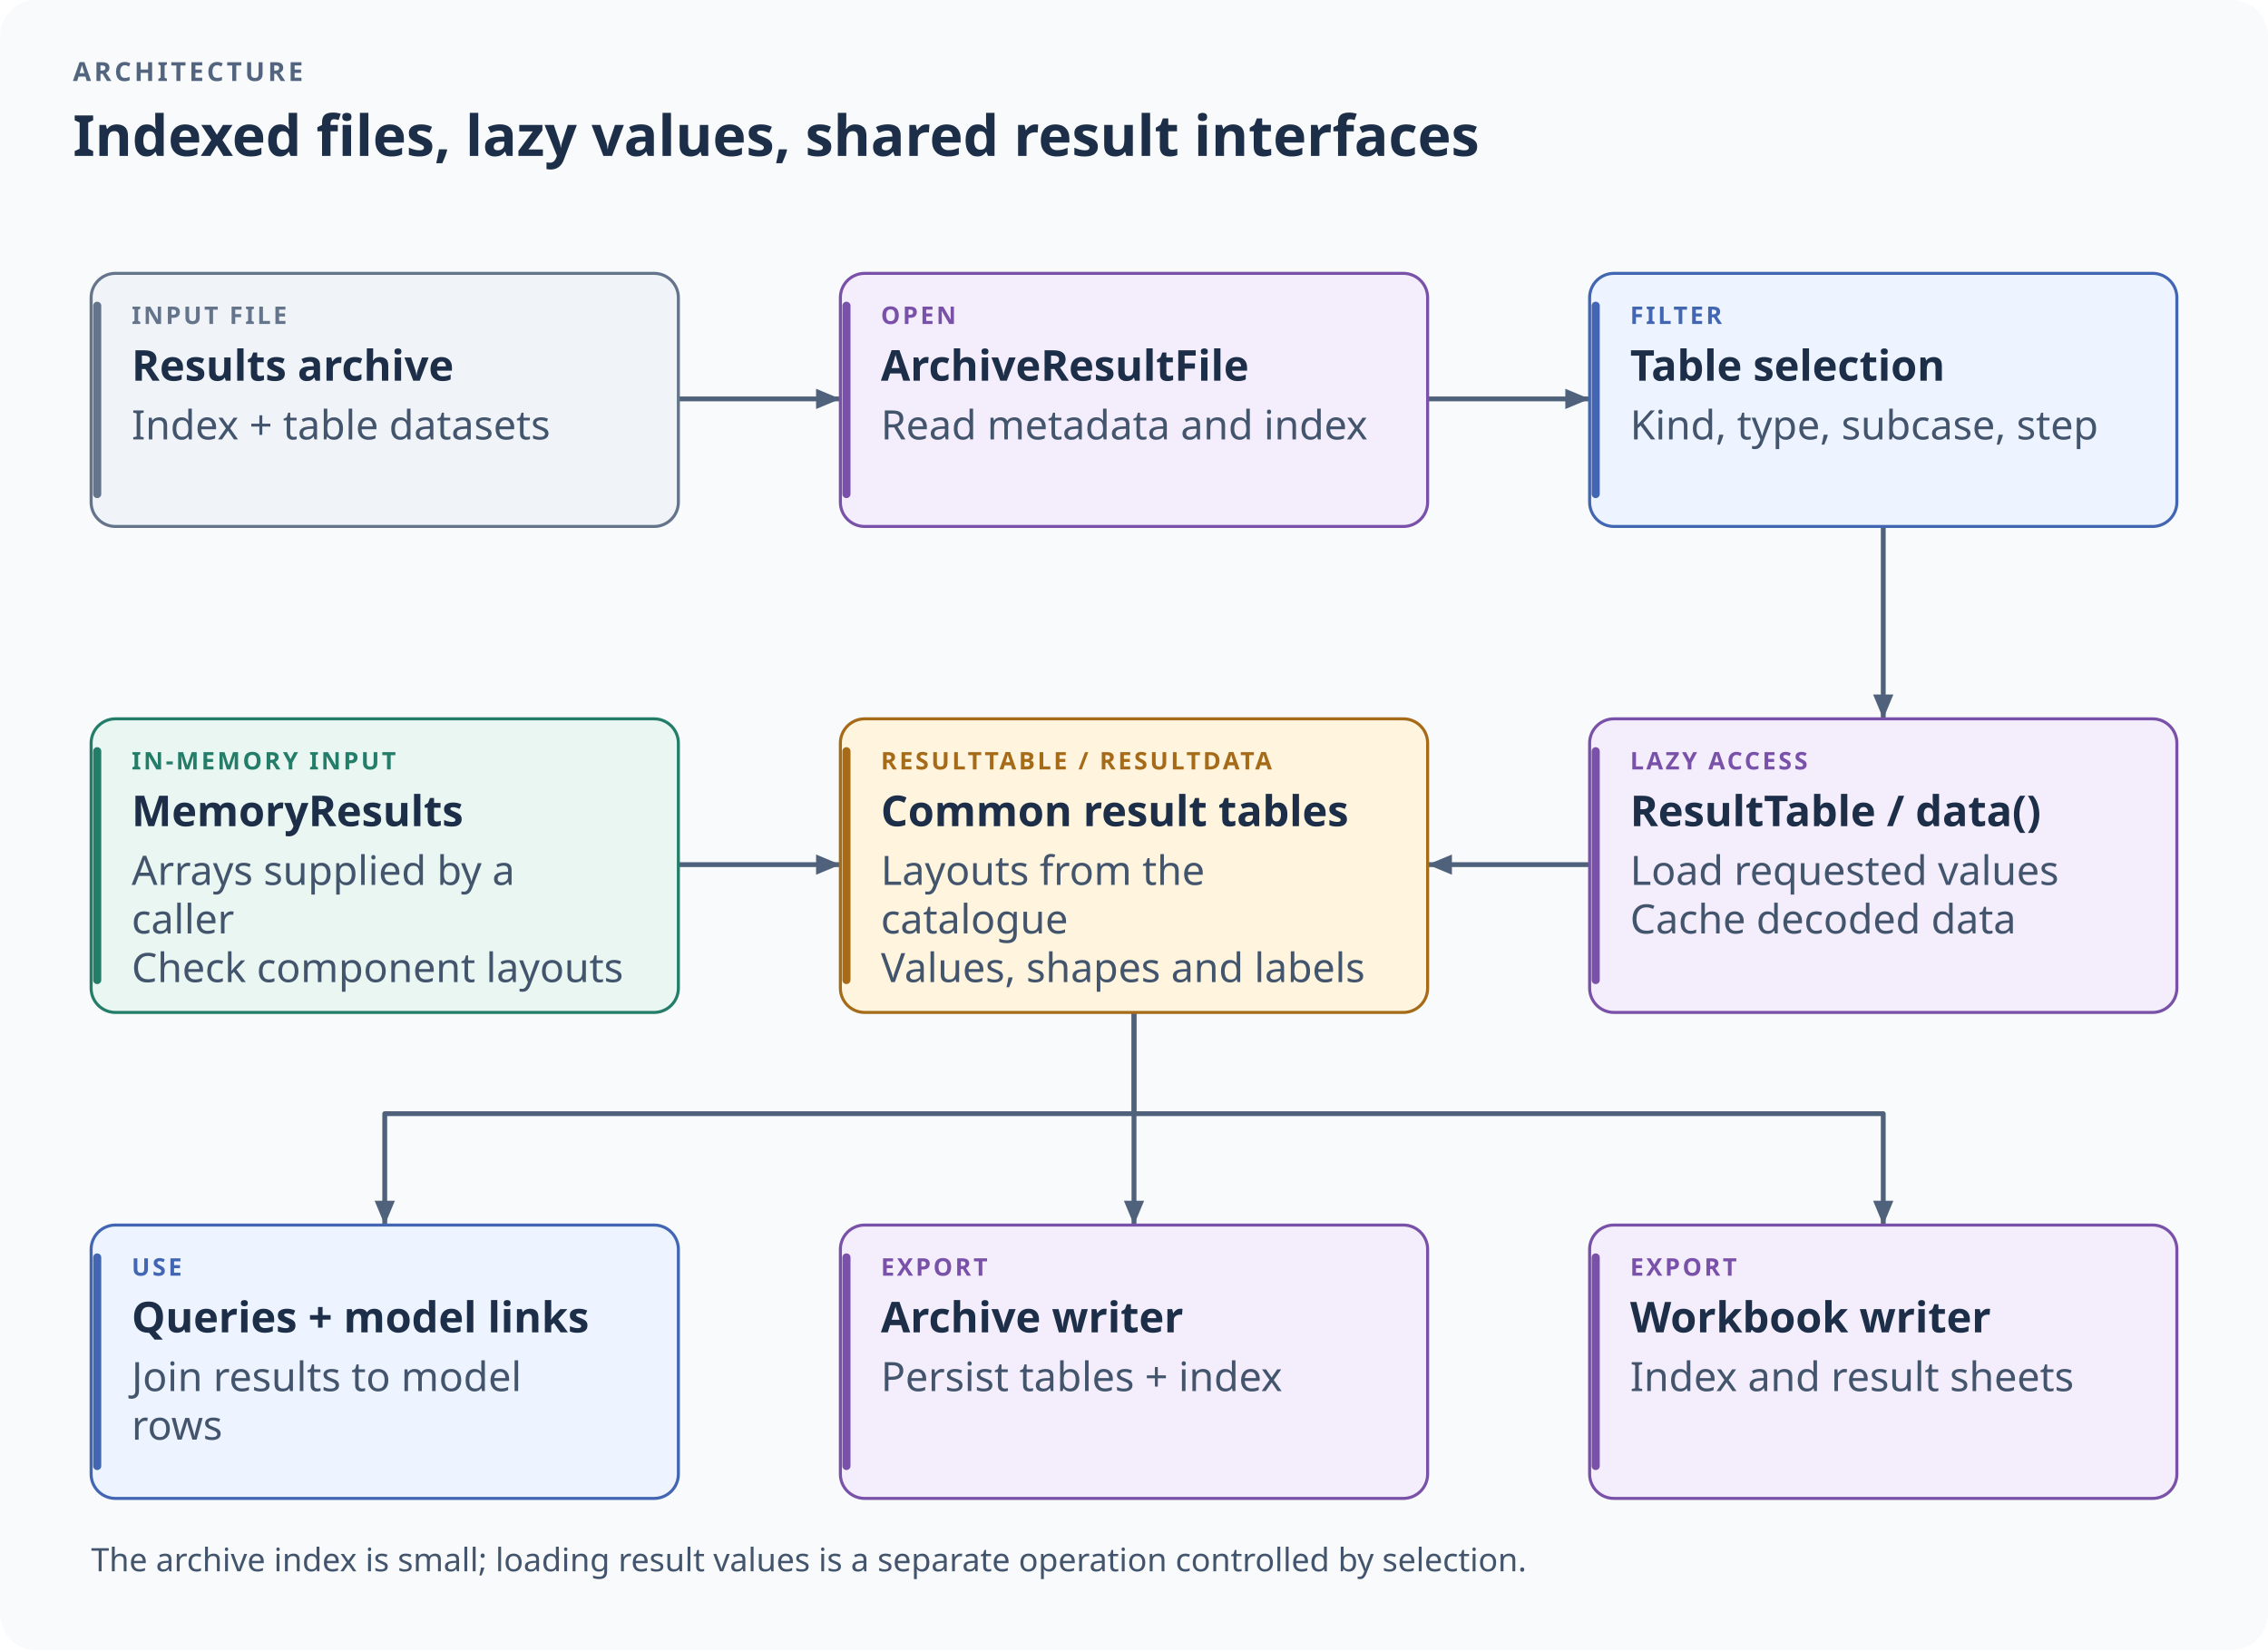
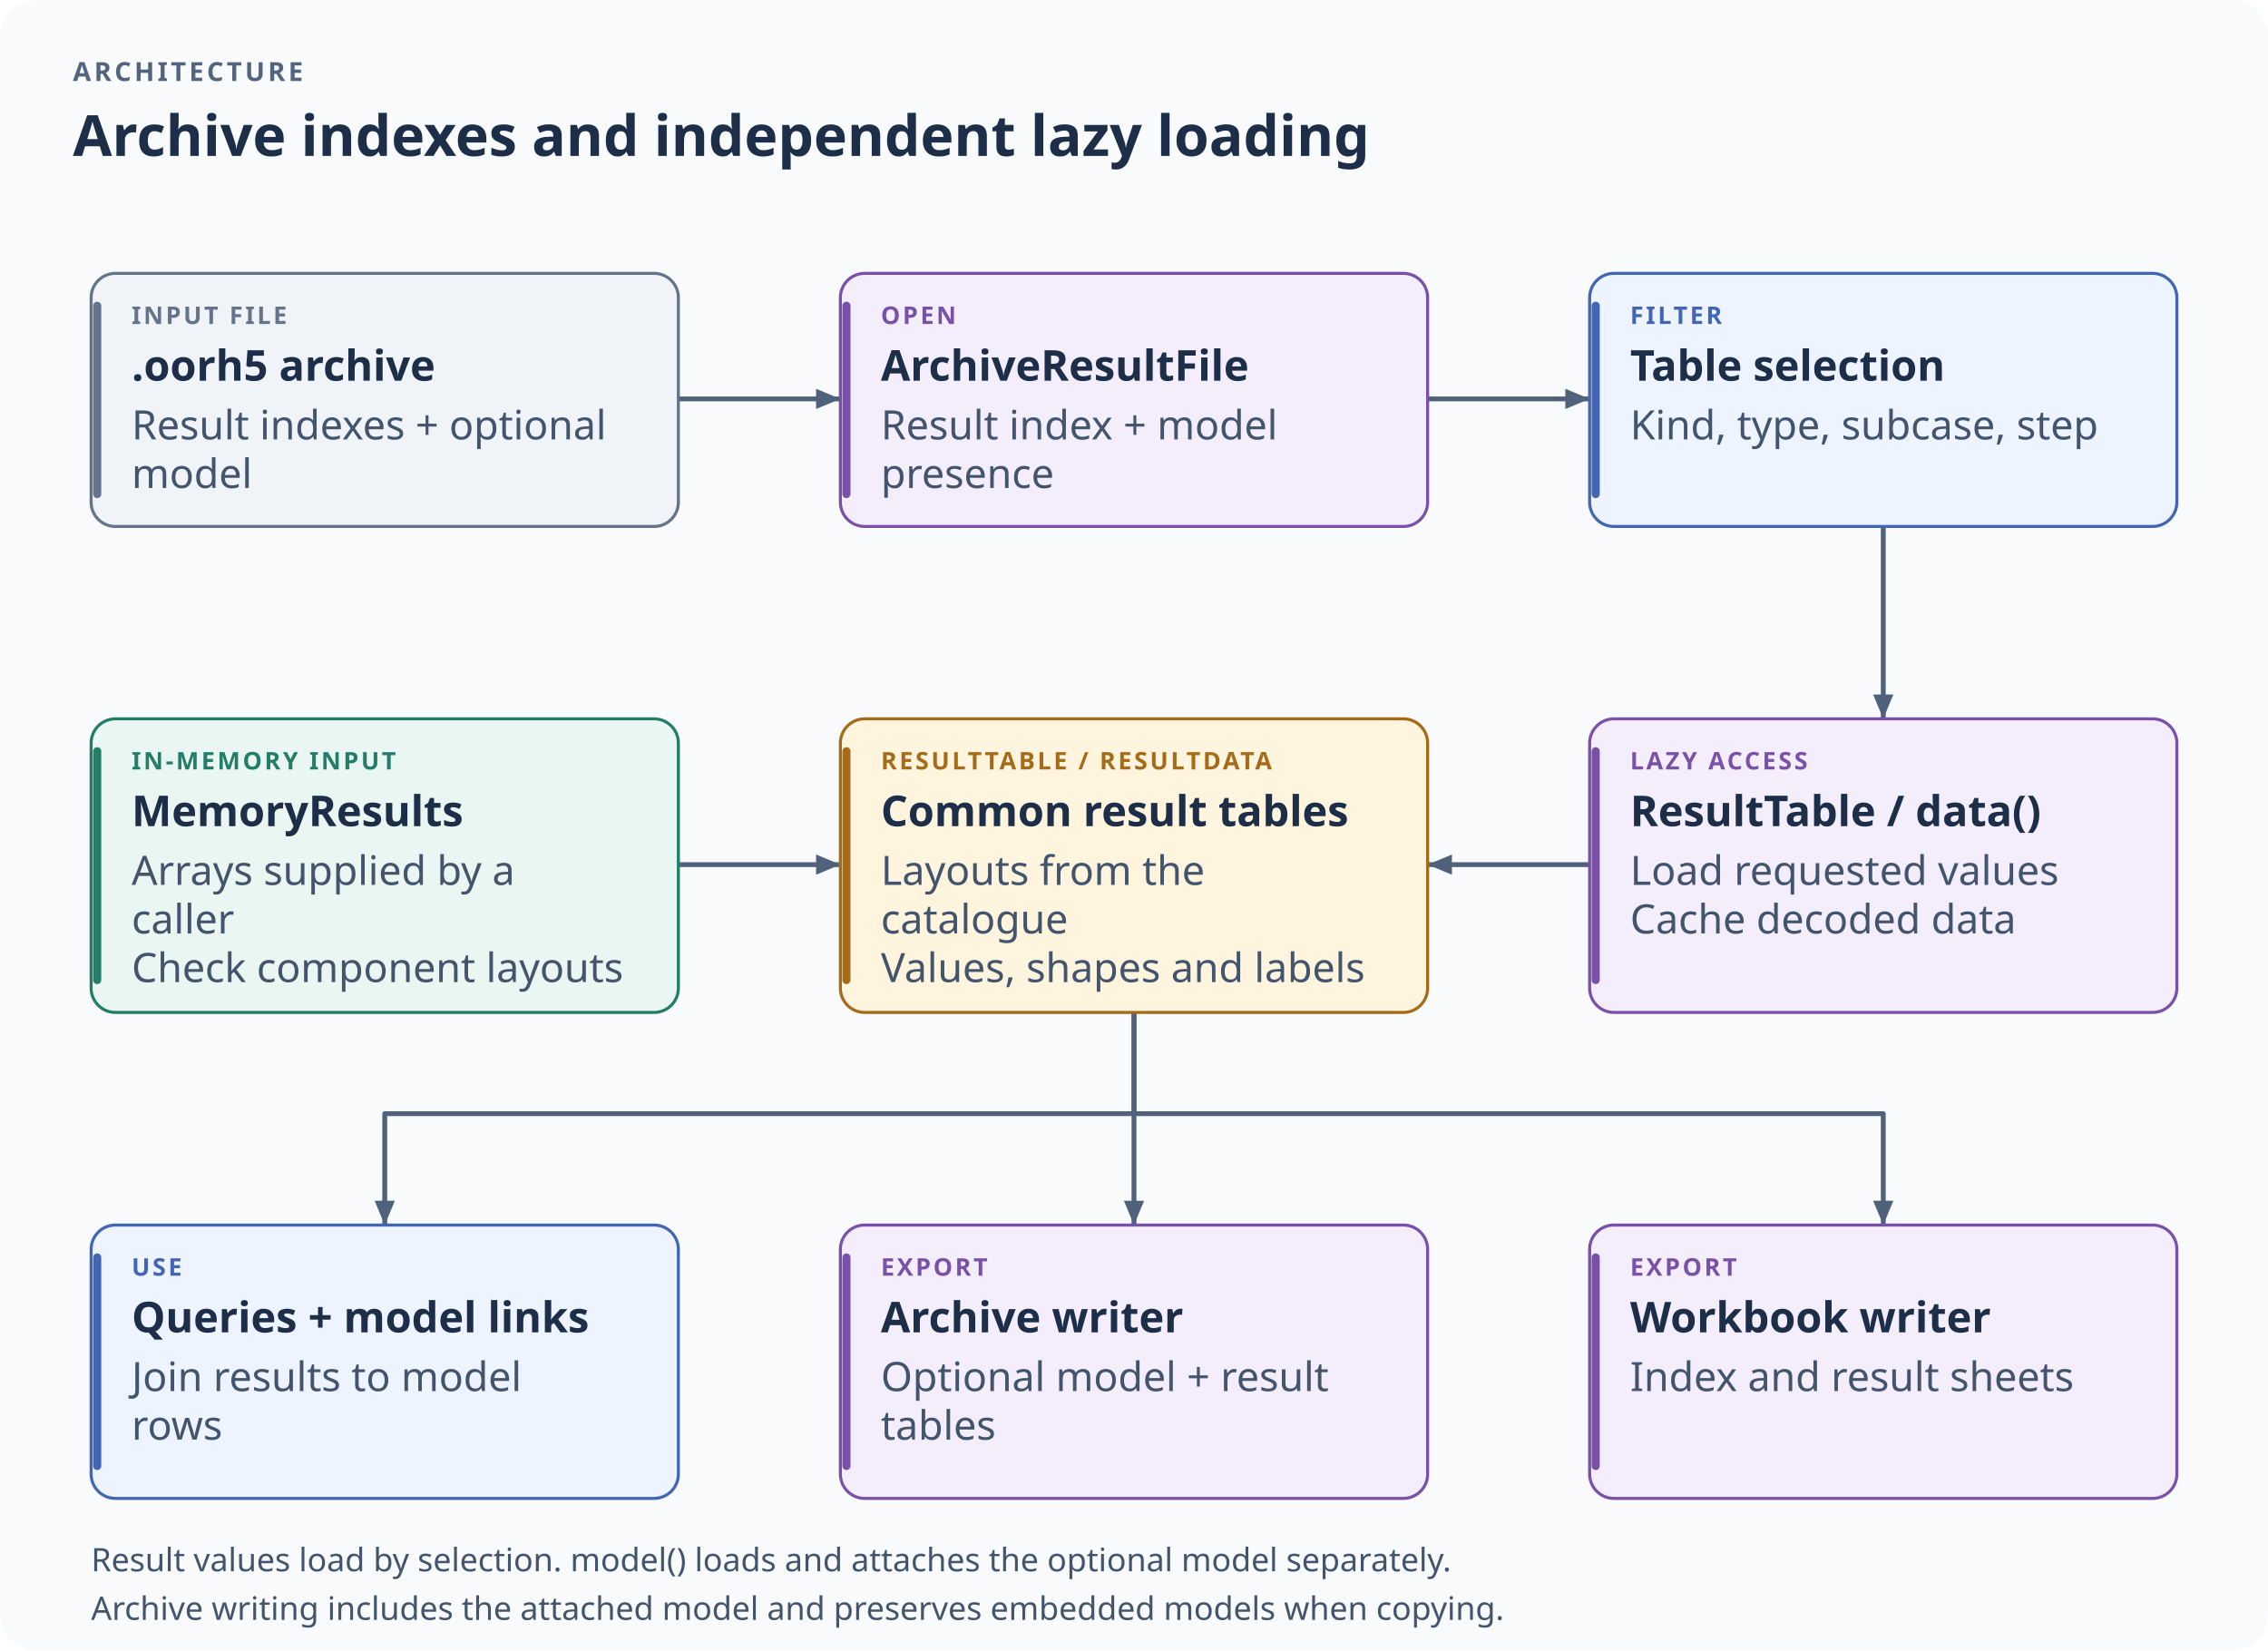
<svg xmlns="http://www.w3.org/2000/svg" width="1120" height="815" viewBox="0 0 1120 815" role="img" aria-labelledby="title description">
  <rect width="100%" height="100%" rx="18" fill="#f8fafc" />
  <g font-family="sans-serif" fill="#1c2e48">
    <text x="36" y="40" font-size="13" font-weight="700" letter-spacing="1.5" fill="#52647e">ARCHITECTURE</text>
-     <text x="36" y="77" font-size="28" font-weight="700">Indexed files, lazy values, shared result interfaces</text>
+     <text x="36" y="77" font-size="28" font-weight="700">Archive indexes and independent lazy loading</text>
    <path d="M335 197 H415" fill="none" stroke="#50627b" stroke-width="2.4" stroke-linejoin="round" />
    <polygon points="415,197 403,192 403,202" fill="#50627b" />
    <path d="M705 197 H785" fill="none" stroke="#50627b" stroke-width="2.4" stroke-linejoin="round" />
    <polygon points="785,197 773,192 773,202" fill="#50627b" />
    <path d="M930 260 V355" fill="none" stroke="#50627b" stroke-width="2.4" stroke-linejoin="round" />
    <polygon points="930,355 935,343 925,343" fill="#50627b" />
    <path d="M785 427 H705" fill="none" stroke="#50627b" stroke-width="2.4" stroke-linejoin="round" />
    <polygon points="705,427 717,432 717,422" fill="#50627b" />
    <path d="M335 427 H415" fill="none" stroke="#50627b" stroke-width="2.4" stroke-linejoin="round" />
    <polygon points="415,427 403,422 403,432" fill="#50627b" />
    <path d="M560 500 V550 H190 V605" fill="none" stroke="#50627b" stroke-width="2.4" stroke-linejoin="round" />
    <polygon points="190,605 195,593 185,593" fill="#50627b" />
    <path d="M560 500 V605" fill="none" stroke="#50627b" stroke-width="2.4" stroke-linejoin="round" />
    <polygon points="560,605 565,593 555,593" fill="#50627b" />
    <path d="M560 550 H930 V605" fill="none" stroke="#50627b" stroke-width="2.4" stroke-linejoin="round" />
    <polygon points="930,605 935,593 925,593" fill="#50627b" />
    <rect x="45" y="135" width="290" height="125" rx="12" fill="#f0f3f7" stroke="#64748b" stroke-width="1.5" />
    <rect x="46" y="149" width="4" height="97" rx="2" fill="#64748b" />
    <text x="65" y="160" font-size="12" font-weight="700" letter-spacing="1.2" fill="#64748b">INPUT FILE</text>
-     <text x="65" y="188" font-size="21" font-weight="700">Results archive</text>
-     <text x="65" y="217" font-size="20" fill="#43546d">Index + table datasets</text>
+     <text x="65" y="188" font-size="21" font-weight="700">.oorh5 archive</text>
+     <text x="65" y="217" font-size="20" fill="#43546d">Result indexes + optional</text>
+     <text x="65" y="241" font-size="20" fill="#43546d">model</text>
    <rect x="415" y="135" width="290" height="125" rx="12" fill="#f3edfc" stroke="#7951a8" stroke-width="1.5" />
    <rect x="416" y="149" width="4" height="97" rx="2" fill="#7951a8" />
    <text x="435" y="160" font-size="12" font-weight="700" letter-spacing="1.2" fill="#7951a8">OPEN</text>
    <text x="435" y="188" font-size="21" font-weight="700">ArchiveResultFile</text>
-     <text x="435" y="217" font-size="20" fill="#43546d">Read metadata and index</text>
+     <text x="435" y="217" font-size="20" fill="#43546d">Result index + model</text>
+     <text x="435" y="241" font-size="20" fill="#43546d">presence</text>
    <rect x="785" y="135" width="290" height="125" rx="12" fill="#edf3ff" stroke="#4366b3" stroke-width="1.5" />
    <rect x="786" y="149" width="4" height="97" rx="2" fill="#4366b3" />
    <text x="805" y="160" font-size="12" font-weight="700" letter-spacing="1.2" fill="#4366b3">FILTER</text>
    <text x="805" y="188" font-size="21" font-weight="700">Table selection</text>
    <text x="805" y="217" font-size="20" fill="#43546d">Kind, type, subcase, step</text>
    <rect x="785" y="355" width="290" height="145" rx="12" fill="#f3edfc" stroke="#7951a8" stroke-width="1.5" />
    <rect x="786" y="369" width="4" height="117" rx="2" fill="#7951a8" />
    <text x="805" y="380" font-size="12" font-weight="700" letter-spacing="1.2" fill="#7951a8">LAZY ACCESS</text>
    <text x="805" y="408" font-size="21" font-weight="700">ResultTable / data()</text>
    <text x="805" y="437" font-size="20" fill="#43546d">Load requested values</text>
    <text x="805" y="461" font-size="20" fill="#43546d">Cache decoded data</text>
    <rect x="45" y="355" width="290" height="145" rx="12" fill="#e9f6f2" stroke="#237d69" stroke-width="1.5" />
    <rect x="46" y="369" width="4" height="117" rx="2" fill="#237d69" />
    <text x="65" y="380" font-size="12" font-weight="700" letter-spacing="1.2" fill="#237d69">IN-MEMORY INPUT</text>
    <text x="65" y="408" font-size="21" font-weight="700">MemoryResults</text>
    <text x="65" y="437" font-size="20" fill="#43546d">Arrays supplied by a</text>
    <text x="65" y="461" font-size="20" fill="#43546d">caller</text>
    <text x="65" y="485" font-size="20" fill="#43546d">Check component layouts</text>
    <rect x="415" y="355" width="290" height="145" rx="12" fill="#fff5df" stroke="#a56b18" stroke-width="1.5" />
    <rect x="416" y="369" width="4" height="117" rx="2" fill="#a56b18" />
    <text x="435" y="380" font-size="12" font-weight="700" letter-spacing="1.2" fill="#a56b18">RESULTTABLE / RESULTDATA</text>
    <text x="435" y="408" font-size="21" font-weight="700">Common result tables</text>
    <text x="435" y="437" font-size="20" fill="#43546d">Layouts from the</text>
    <text x="435" y="461" font-size="20" fill="#43546d">catalogue</text>
    <text x="435" y="485" font-size="20" fill="#43546d">Values, shapes and labels</text>
    <rect x="45" y="605" width="290" height="135" rx="12" fill="#edf3ff" stroke="#4366b3" stroke-width="1.5" />
    <rect x="46" y="619" width="4" height="107" rx="2" fill="#4366b3" />
    <text x="65" y="630" font-size="12" font-weight="700" letter-spacing="1.2" fill="#4366b3">USE</text>
    <text x="65" y="658" font-size="21" font-weight="700">Queries + model links</text>
    <text x="65" y="687" font-size="20" fill="#43546d">Join results to model</text>
    <text x="65" y="711" font-size="20" fill="#43546d">rows</text>
    <rect x="415" y="605" width="290" height="135" rx="12" fill="#f3edfc" stroke="#7951a8" stroke-width="1.5" />
    <rect x="416" y="619" width="4" height="107" rx="2" fill="#7951a8" />
    <text x="435" y="630" font-size="12" font-weight="700" letter-spacing="1.2" fill="#7951a8">EXPORT</text>
    <text x="435" y="658" font-size="21" font-weight="700">Archive writer</text>
-     <text x="435" y="687" font-size="20" fill="#43546d">Persist tables + index</text>
+     <text x="435" y="687" font-size="20" fill="#43546d">Optional model + result</text>
+     <text x="435" y="711" font-size="20" fill="#43546d">tables</text>
    <rect x="785" y="605" width="290" height="135" rx="12" fill="#f3edfc" stroke="#7951a8" stroke-width="1.5" />
    <rect x="786" y="619" width="4" height="107" rx="2" fill="#7951a8" />
    <text x="805" y="630" font-size="12" font-weight="700" letter-spacing="1.2" fill="#7951a8">EXPORT</text>
    <text x="805" y="658" font-size="21" font-weight="700">Workbook writer</text>
    <text x="805" y="687" font-size="20" fill="#43546d">Index and result sheets</text>
-     <text x="45" y="776" font-size="16" fill="#43546d">The archive index is small; loading result values is a separate operation controlled by selection.</text>
+     <text x="45" y="776" font-size="16" fill="#43546d">Result values load by selection. model() loads and attaches the optional model separately.</text>
+     <text x="45" y="800" font-size="16" fill="#43546d">Archive writing includes the attached model and preserves embedded models when copying.</text>
  </g>
</svg>
